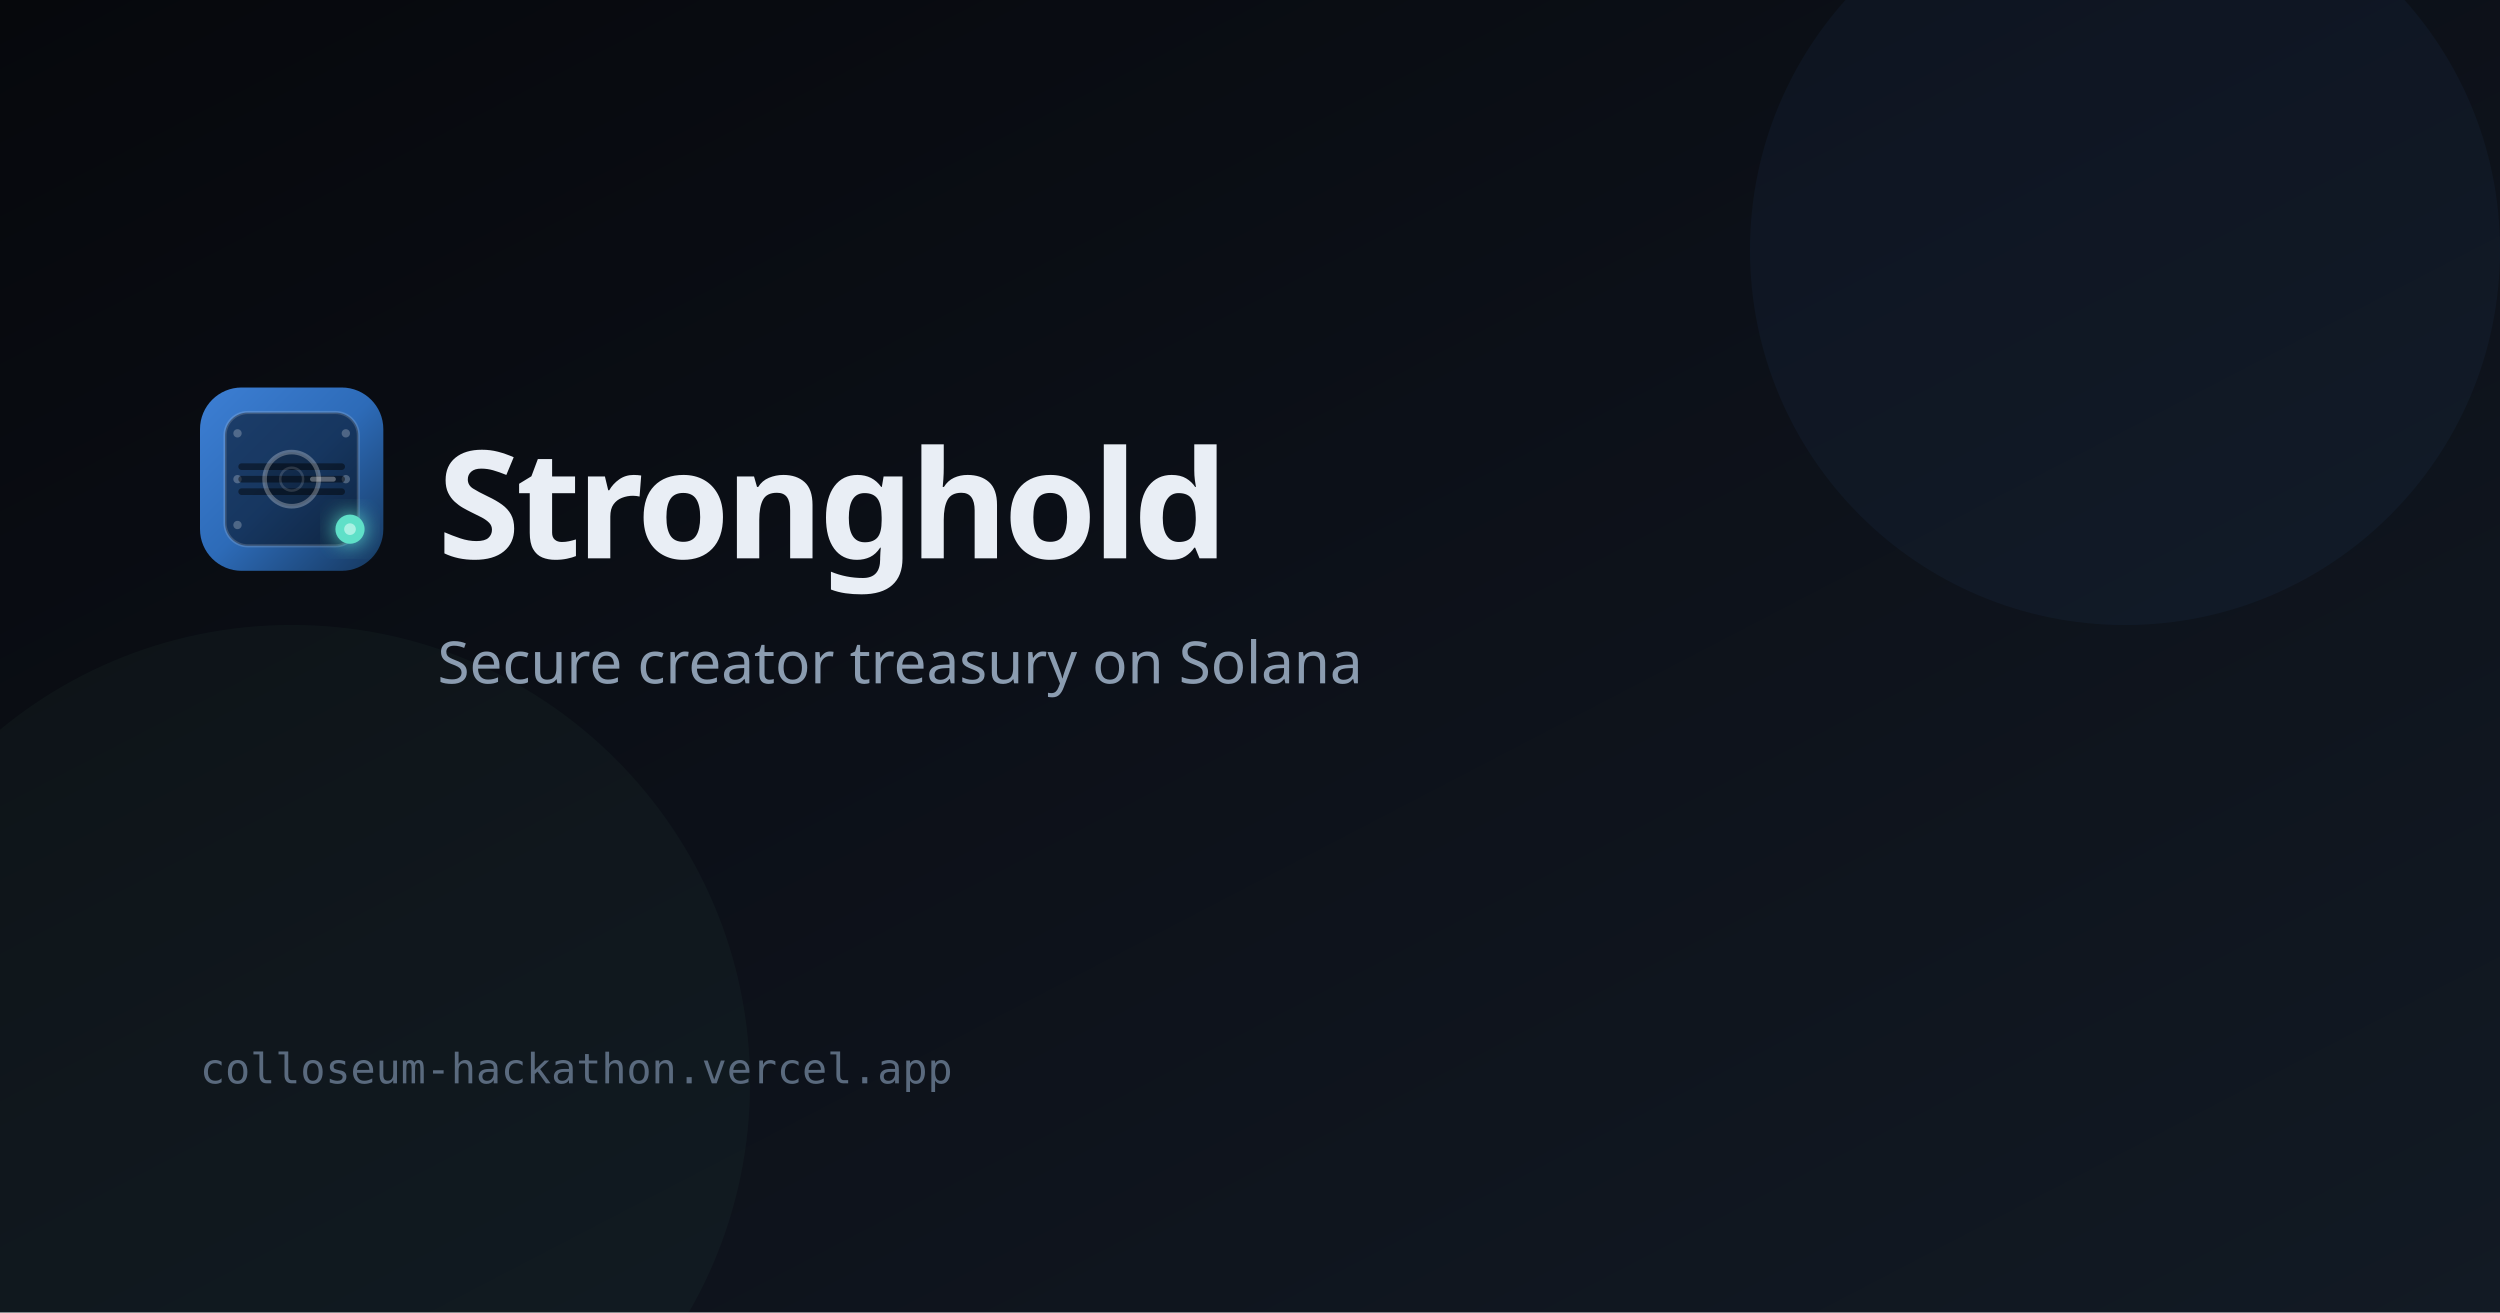
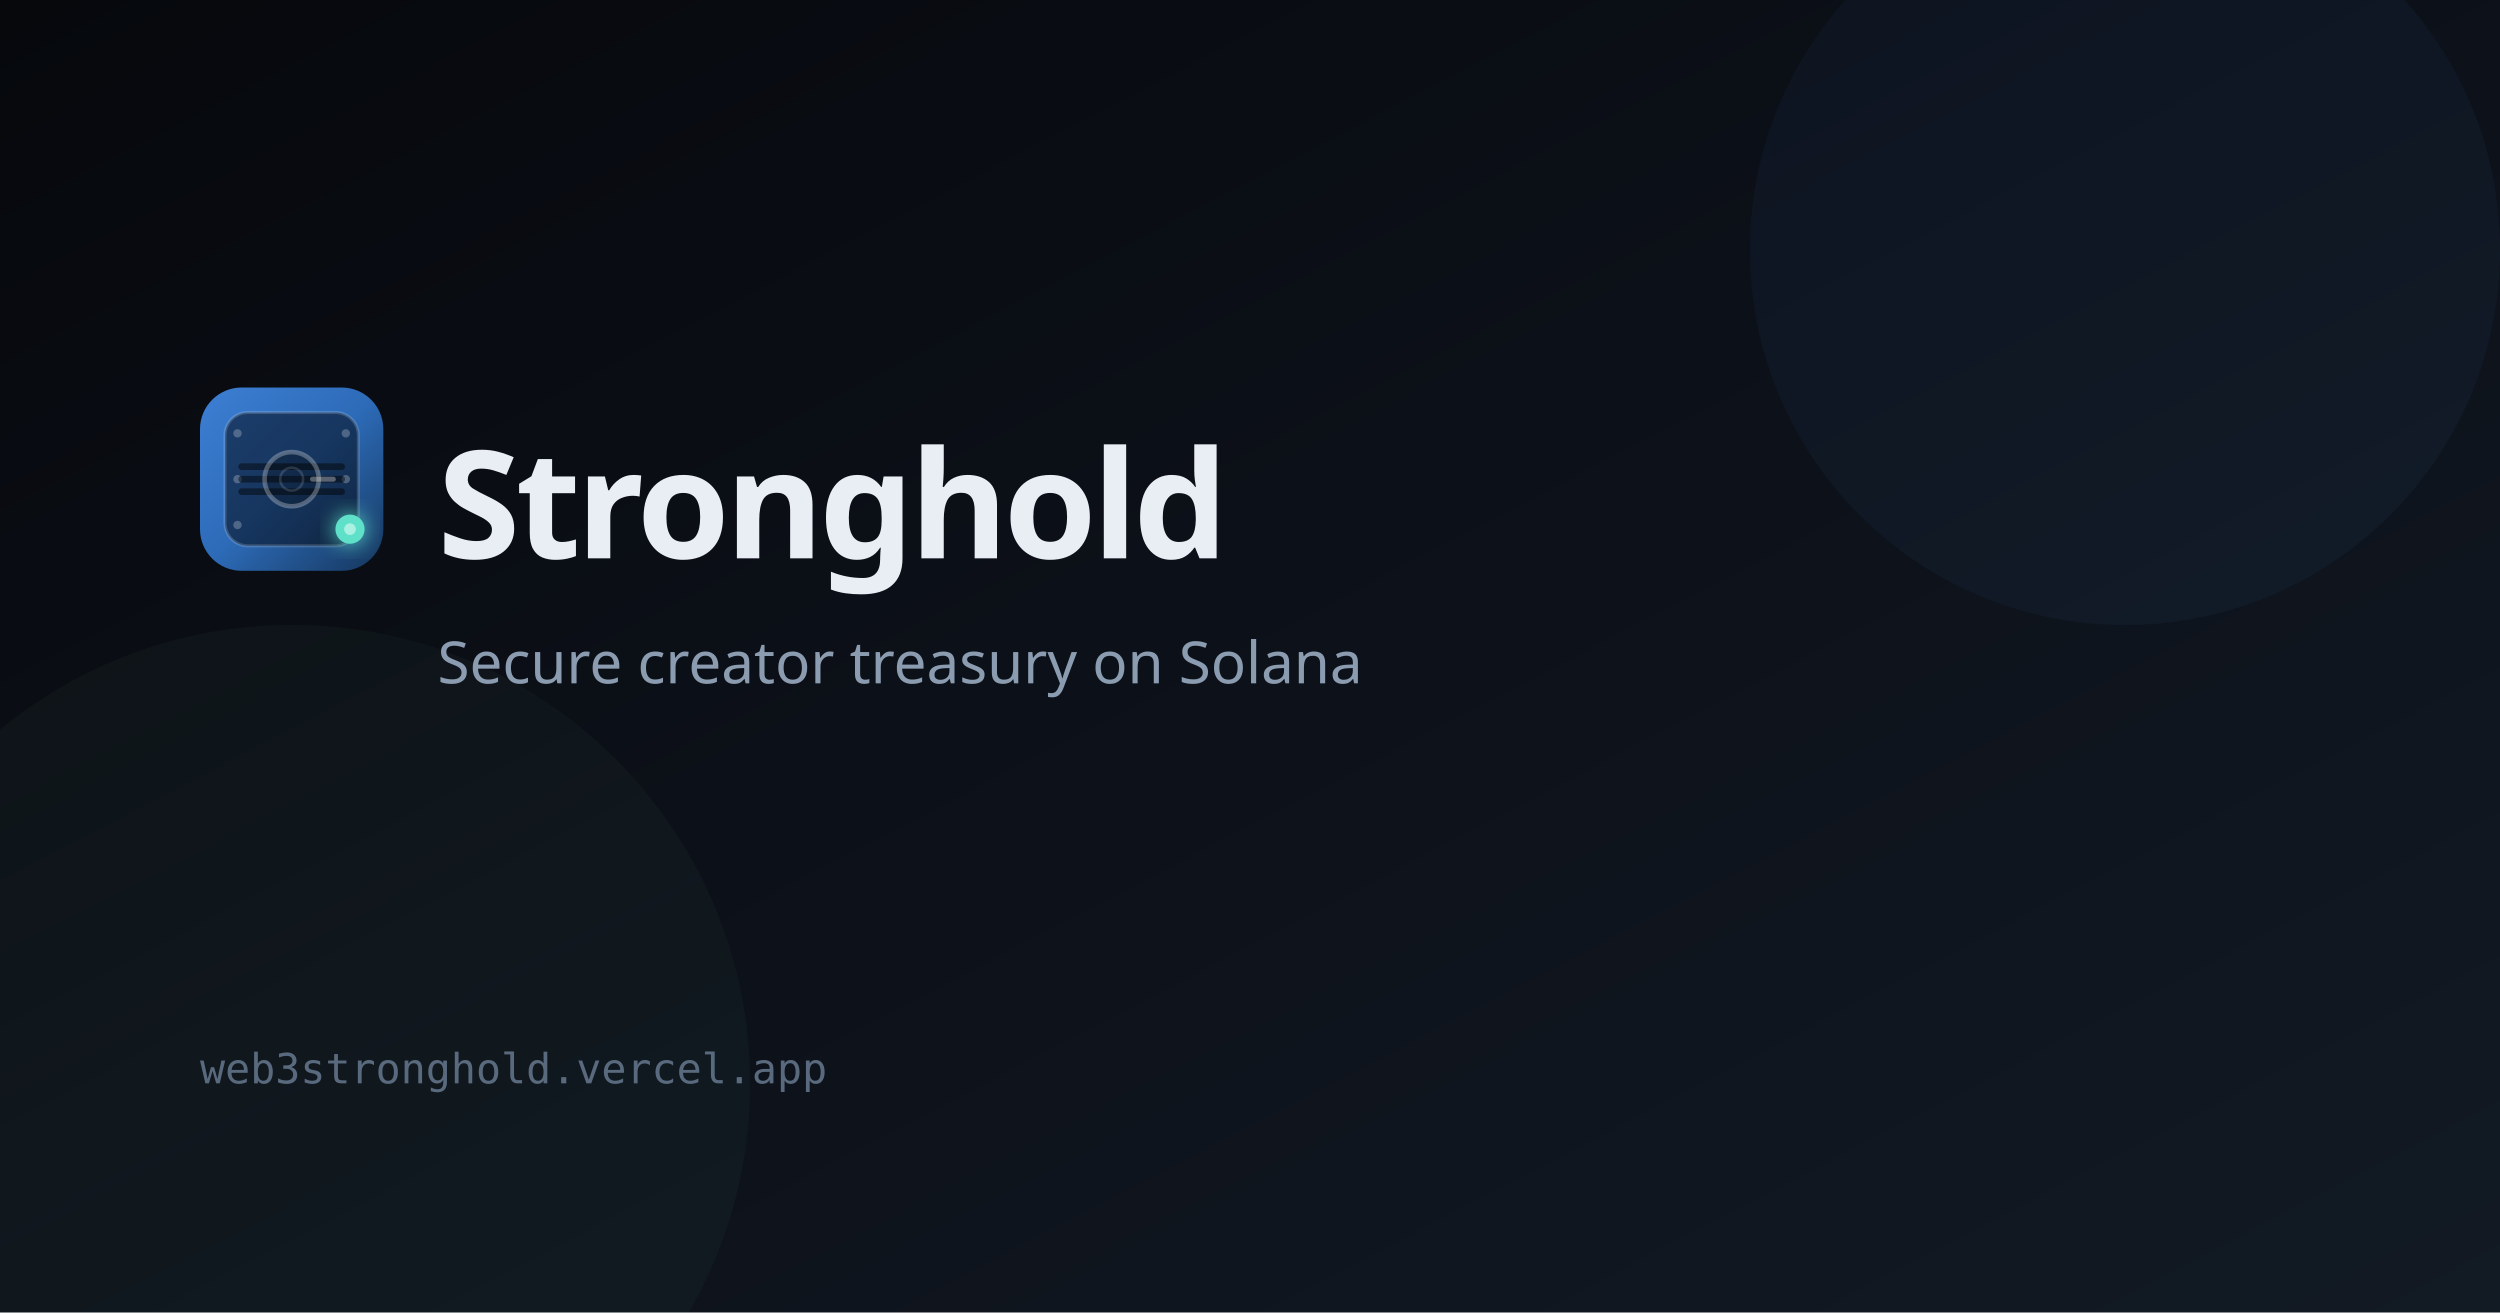
<svg xmlns="http://www.w3.org/2000/svg" width="1200" height="630" viewBox="0 0 1200 630" role="img" aria-label="Stronghold — secure creator treasury on Solana">
  <defs>
    <linearGradient id="og-bg" x1="0" y1="0" x2="1" y2="1">
      <stop offset="0%" stop-color="#06080c" />
      <stop offset="45%" stop-color="#0c1018" />
      <stop offset="100%" stop-color="#121a24" />
    </linearGradient>
    <linearGradient id="og-card" x1="0" y1="0" x2="1" y2="1">
      <stop stop-color="#3d7fd4" />
      <stop offset="0.5" stop-color="#2d6bb8" />
      <stop offset="1" stop-color="#15365c" />
    </linearGradient>
    <filter id="og-glow" x="-50%" y="-50%" width="200%" height="200%">
      <feGaussianBlur stdDeviation="5" result="b" />
      <feMerge>
        <feMergeNode in="b" />
        <feMergeNode in="SourceGraphic" />
      </feMerge>
    </filter>
  </defs>
  <rect width="1200" height="630" fill="url(#og-bg)" />
  <circle cx="1020" cy="120" r="180" fill="#3d7fd4" opacity="0.06" />
  <circle cx="140" cy="520" r="220" fill="#5ecf9a" opacity="0.04" />
  <rect x="96" y="186" width="88" height="88" rx="20" fill="url(#og-card)" />
  <rect x="108" y="198" width="64" height="64" rx="11" fill="rgba(4,12,24,0.55)" stroke="rgba(255,255,255,0.16)" stroke-width="1.5" />
  <circle cx="114" cy="208" r="2" fill="rgba(255,255,255,0.24)" />
  <circle cx="114" cy="230" r="2" fill="rgba(255,255,255,0.24)" />
  <circle cx="114" cy="252" r="2" fill="rgba(255,255,255,0.24)" />
  <circle cx="166" cy="208" r="2" fill="rgba(255,255,255,0.24)" />
  <circle cx="166" cy="230" r="2" fill="rgba(255,255,255,0.24)" />
  <circle cx="166" cy="252" r="2" fill="rgba(255,255,255,0.24)" />
  <path d="M116 224h48M116 230h48M116 236h48" fill="none" stroke="rgba(0,0,0,0.45)" stroke-width="3.2" stroke-linecap="round" />
  <circle cx="140" cy="230" r="13" stroke="rgba(255,255,255,0.28)" stroke-width="2.2" fill="rgba(0,0,0,0.22)" />
  <circle cx="140" cy="230" r="5.5" stroke="rgba(255,255,255,0.14)" stroke-width="1.2" fill="none" />
  <path d="M150 230h10" stroke="rgba(255,255,255,0.32)" stroke-width="2.4" stroke-linecap="round" />
  <circle cx="168" cy="254" r="7" fill="#5ee0c8" filter="url(#og-glow)" />
  <circle cx="168" cy="254" r="2.8" fill="#e8fffa" opacity="0.55" />
  <text x="210" y="268" fill="#e9eef5" font-family="system-ui, Segoe UI, sans-serif" font-size="72" font-weight="700" letter-spacing="-0.03em">
    Stronghold
  </text>
  <text x="210" y="328" fill="#8b9cb0" font-family="system-ui, Segoe UI, sans-serif" font-size="28" font-weight="500">
    Secure creator treasury on Solana
  </text>
  <text x="96" y="520" fill="#5a6a7e" font-family="ui-monospace, monospace" font-size="20">
-     colloseum-hackathon.vercel.app
+     web3stronghold.vercel.app
  </text>
</svg>
